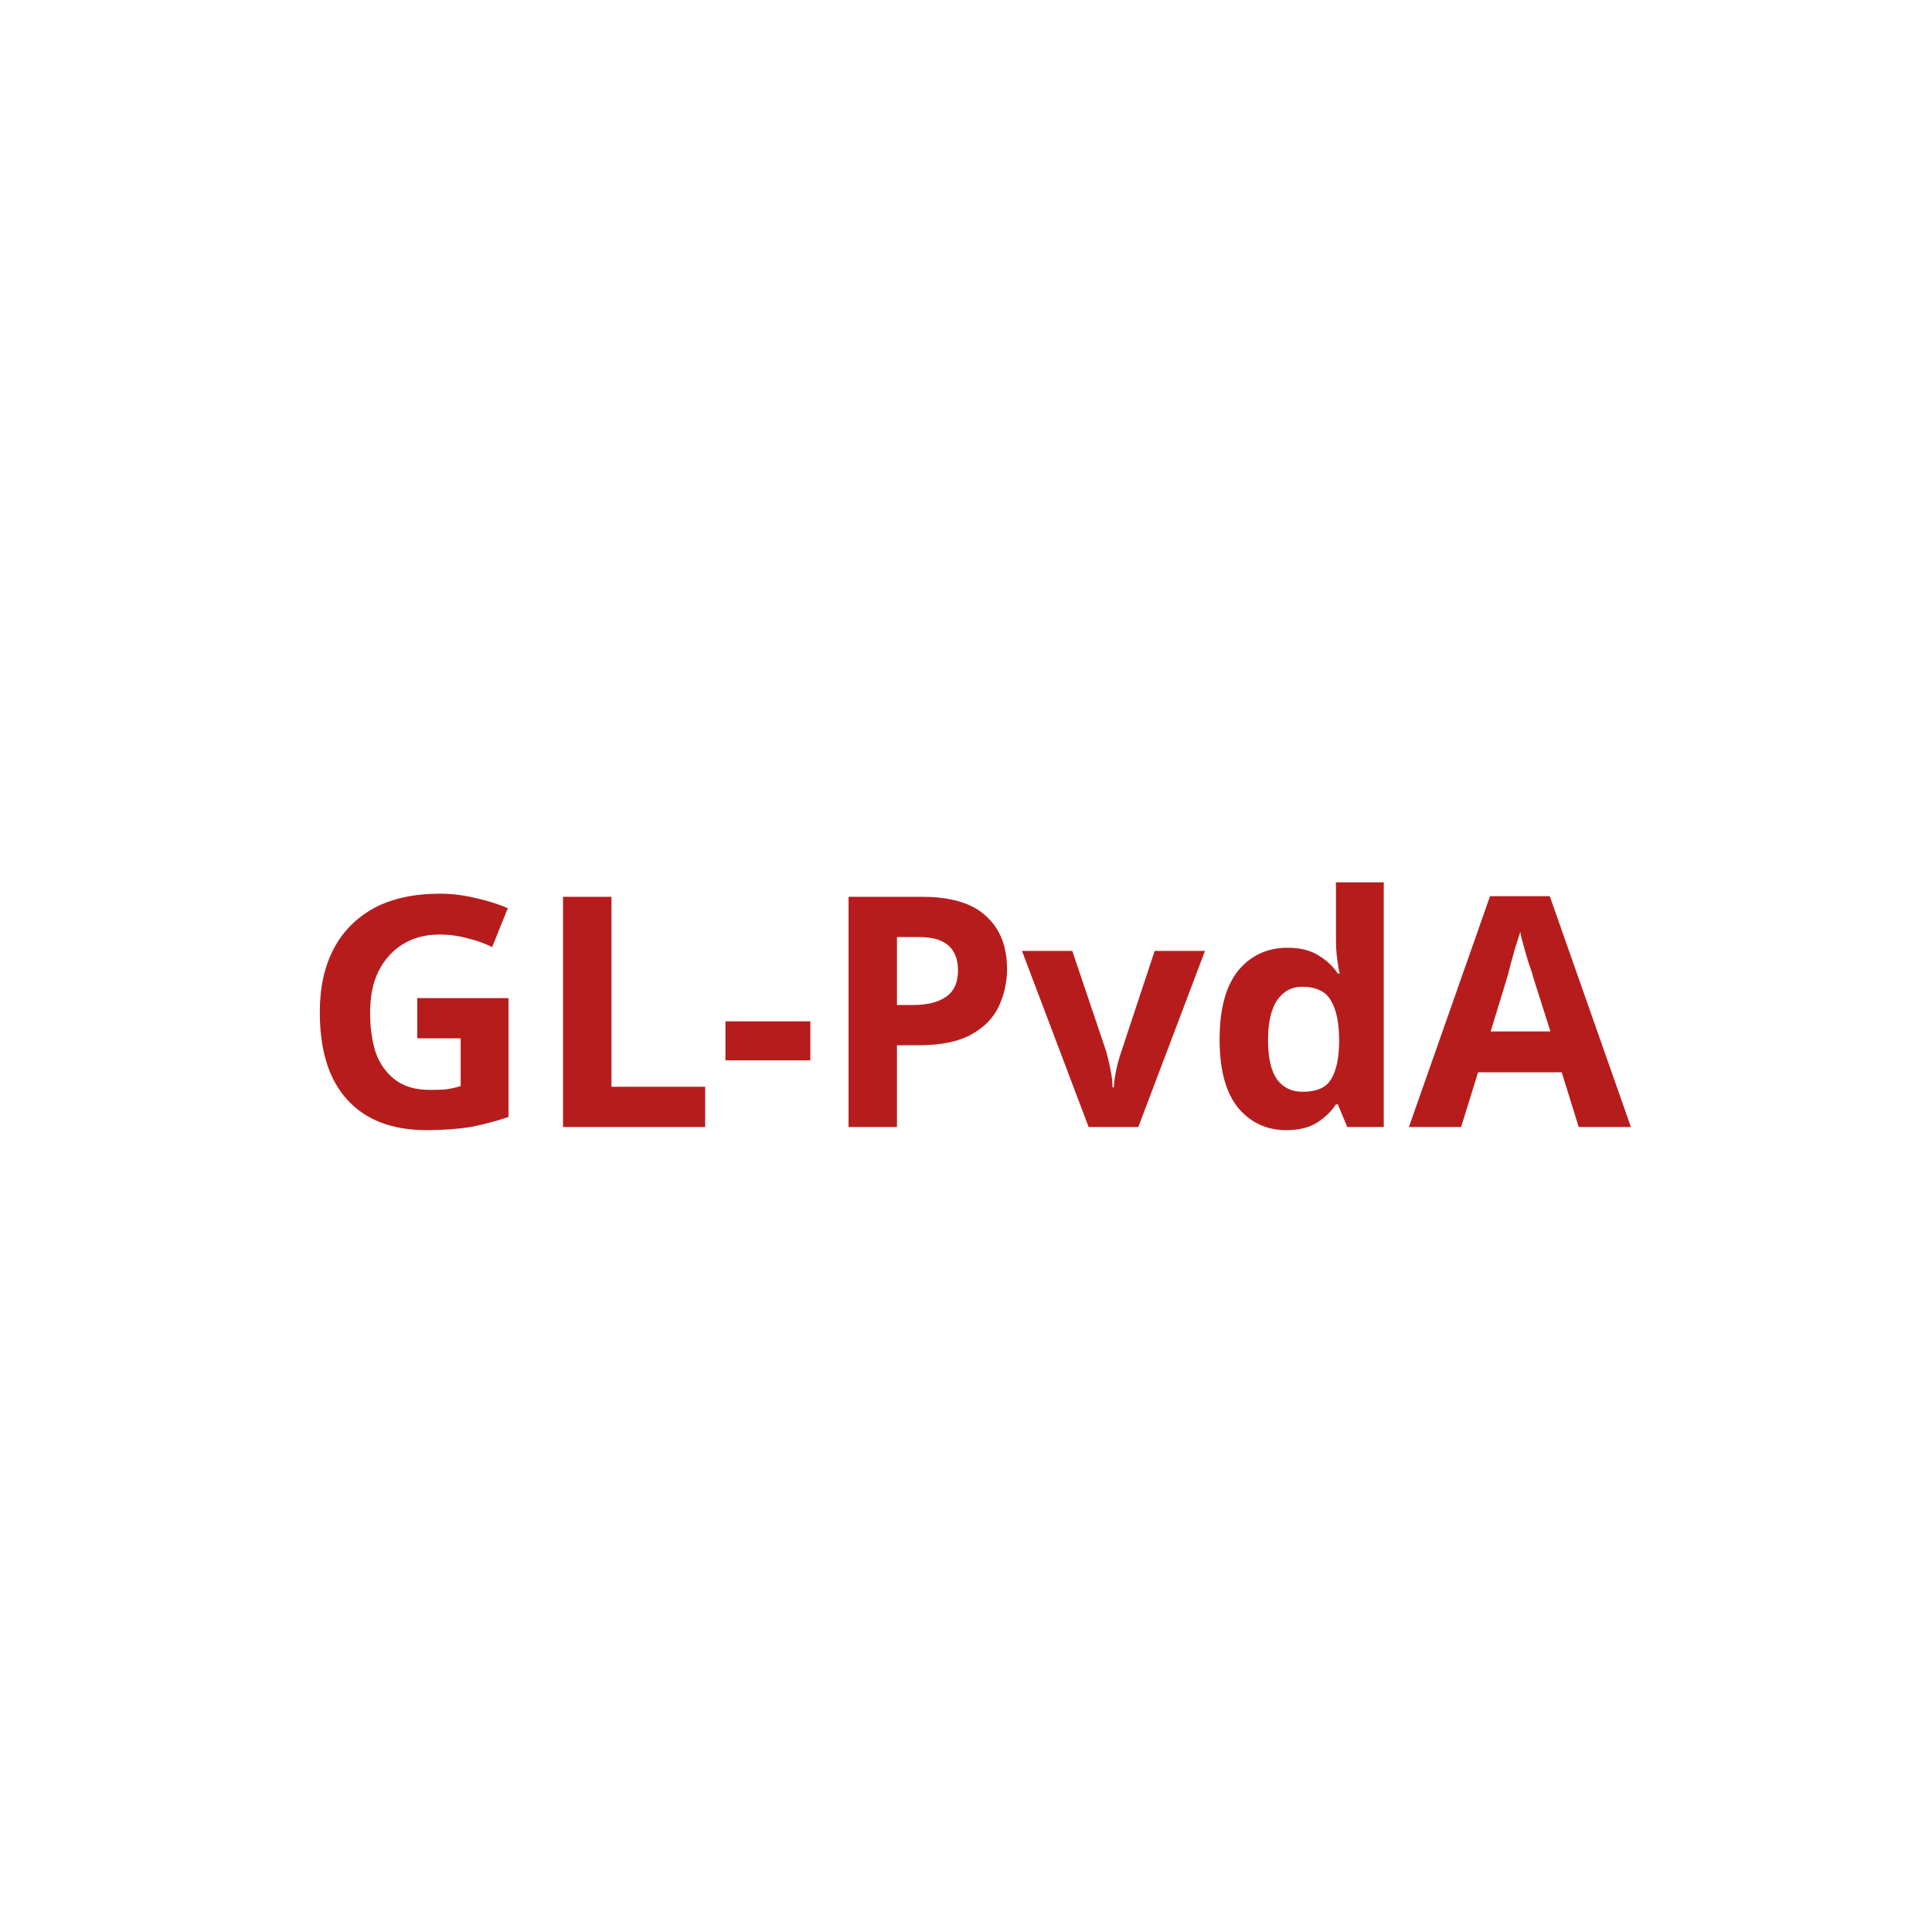
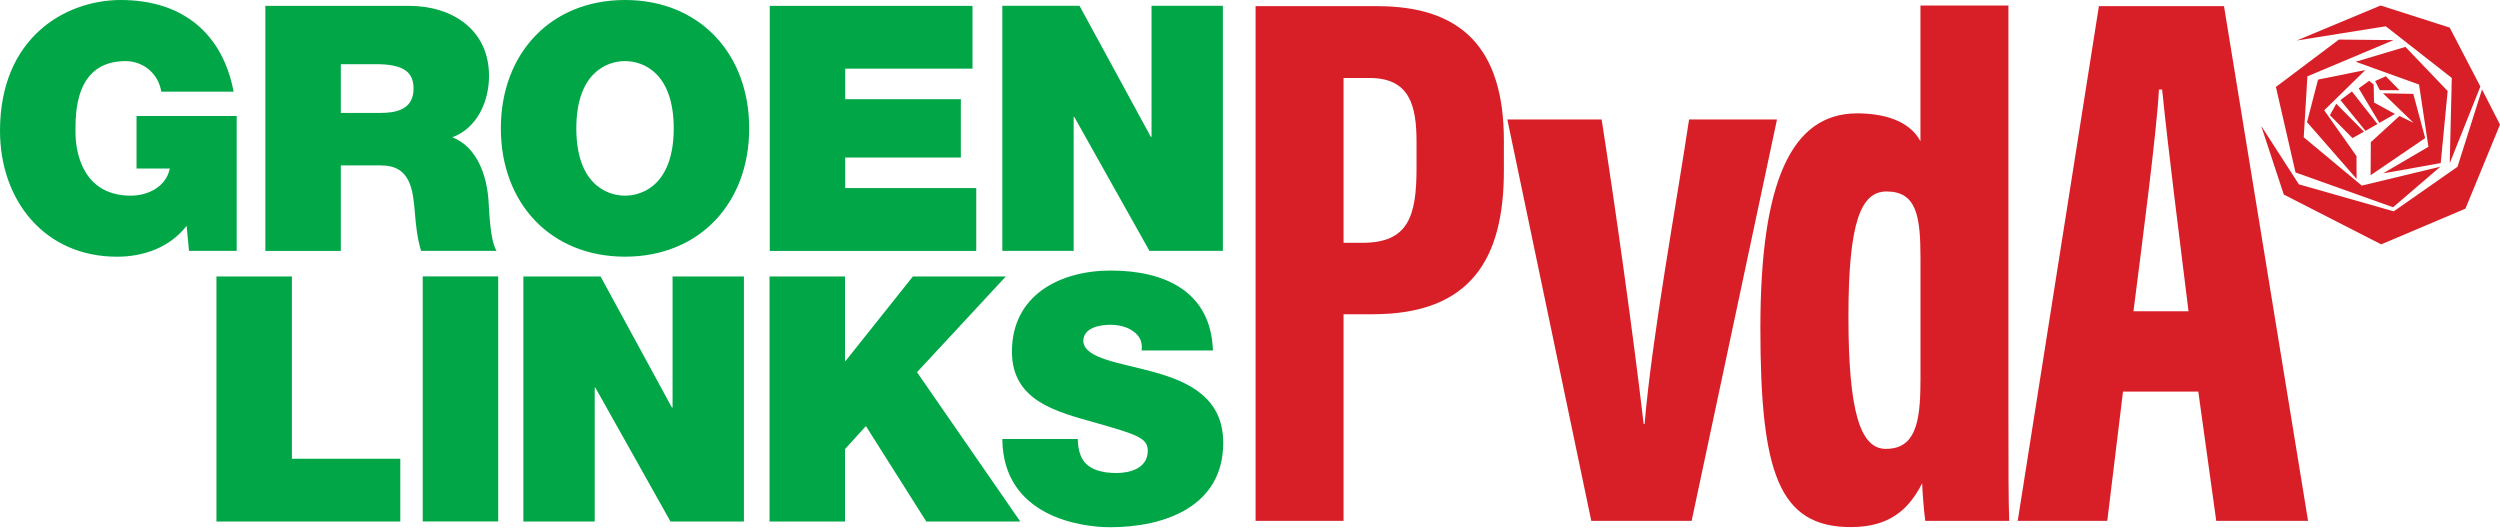
- <svg xmlns="http://www.w3.org/2000/svg" viewBox="0 0 48 48" width="48" height="48">
-   <text x="24" y="28" text-anchor="middle" font-family="system-ui, sans-serif" font-weight="800" font-size="8" fill="#B71C1C">GL-PvdA</text>
+ <svg xmlns="http://www.w3.org/2000/svg" id="Layer_1" x="0px" y="0px" viewBox="0 0 564.14 118.97" xml:space="preserve" version="1.1" width="564.14" height="118.97">
+   <defs id="defs39" />
+   <style type="text/css" id="style2"> .st0{fill:#01A747;} .st1{fill:#D81F27;} </style>
+   <g id="g8" transform="translate(-15.93,-9.49)">
+     <g id="g6">
+       <path class="st0" d="m 69.34,35.67 h -22.6 v 11.85 h 7.51 c -0.85,4.1 -4.88,6.12 -8.82,6.12 -10.37,0 -12.46,-9.06 -12.46,-14.25 0,-3.79 -0.39,-16.11 11.3,-16.11 4.03,0 7.43,2.87 8.05,6.89 H 68.65 C 66.17,17.16 57.27,9.49 43.18,9.49 30.72,9.49 15.93,17.93 15.93,39 c 0,15.72 10.06,28.42 26.4,28.42 6.04,0 11.92,-2.09 15.71,-6.97 l 0.54,5.65 h 10.76 z m 56.79,18.59 c -0.62,-6.89 -3.48,-12 -8.13,-13.79 5.65,-2.09 8.28,-8.13 8.28,-13.86 0,-10.46 -8.36,-15.8 -18.04,-15.8 H 75.81 v 55.3 H 92.84 V 46.82 h 9.06 c 6.73,0 7.2,5.5 7.66,10.76 0.23,2.87 0.54,5.73 1.39,8.52 h 17.03 c -1.54,-2.55 -1.62,-9.13 -1.85,-11.84 z M 101.74,34.97 h -8.9 v -11 h 7.97 c 6.5,0 8.44,2.01 8.44,5.5 0,4.96 -4.33,5.5 -7.51,5.5 z M 156.97,9.49 c -16.8,0 -28.02,12.08 -28.02,28.96 0,16.88 11.22,28.96 28.02,28.96 16.8,0 28.02,-12.08 28.02,-28.96 0,-16.88 -11.23,-28.96 -28.02,-28.96 z m 0,44.15 c -4.33,0 -10.99,-2.87 -10.99,-15.18 0,-12.31 6.66,-15.18 10.99,-15.18 4.33,0 10.99,2.87 10.99,15.18 0,12.31 -6.66,15.18 -10.99,15.18 z m 79.26,-1.71 h -29.57 v -6.89 h 26.09 V 31.87 h -26.09 v -6.89 h 28.72 V 10.81 h -45.75 v 55.3 h 46.6 z M 258.21,35.9 h 0.15 l 16.95,30.2 h 16.57 V 10.8 h -16.1 v 29.58 h -0.15 L 259.53,10.8 h -17.42 v 55.3 h 16.1 z M 81.8,71.87 H 64.77 v 55.3 h 41.49 V 113 H 81.8 Z m 29.52,55.29 h 17.03 v -55.3 h -17.03 z m 56.38,-25.71 h -0.15 l -16.1,-29.58 h -17.42 v 55.3 h 16.1 v -30.2 h 0.15 l 16.95,30.2 h 16.57 v -55.3 h -16.1 z m 75.21,-29.58 h -20.98 l -15.17,19.05 h -0.15 V 71.87 h -17.03 v 55.3 h 17.03 v -16.34 l 4.72,-5.19 13.62,21.53 h 21.21 l -23.3,-33.69 z m 33.49,21.6 c -7.82,-2.17 -15.71,-3.02 -16.02,-6.97 0,-3.1 3.79,-3.72 6.12,-3.72 1.7,0 3.64,0.39 5.03,1.39 1.39,0.93 2.32,2.32 2.01,4.41 h 16.1 C 289.18,75.1 278.57,70.54 266.57,70.54 c -11.38,0 -22.29,5.5 -22.29,18.28 0,11.15 9.99,13.55 18.73,16.03 9.52,2.71 11.92,3.48 11.92,6.35 0,4.1 -4.26,5.03 -7.04,5.03 -3.17,0 -6.89,-0.7 -8.13,-4.03 -0.39,-1.01 -0.62,-2.25 -0.62,-3.64 h -17.03 c 0.15,17.66 18.04,19.9 24.31,19.9 12.31,0 25.54,-4.65 25.54,-19.05 0,-10.13 -7.74,-13.77 -15.56,-15.94 z" id="path4" />
+     </g>
+   </g>
+   <path class="st1" d="m 283.33,117.54 h 19.85 V 70.91 h 6.6 c 22.23,0 29.58,-12.64 29.58,-32.38 V 31.71 C 339.36,10.73 329.65,1.39 310.8,1.39 H 283.33 Z M 303.18,17.6 h 5.9 c 9.13,0 10.57,6.38 10.57,14.46 v 5.88 c 0,10.94 -1.9,16.85 -12.22,16.85 h -4.25 z" id="path10" />
+   <path class="st1" d="m 340.14,26.96 18.94,90.57 h 22.65 l 19.26,-90.57 h -19.84 c -2.92,19.47 -8.33,48.78 -10.04,68.71 H 370.9 C 368.55,75.39 364.32,45.5 361.42,26.96 Z" id="path12" />
+   <path class="st1" d="m 496.06,88.38 4.05,29.16 h 20.72 L 501.86,1.39 h -28.23 l -18.32,116.14 h 20.21 l 3.55,-29.16 h 16.99 z M 481.43,70.24 c 2.01,-15.78 5.25,-40.51 5.75,-50.03 h 0.72 c 1.35,13.39 3.77,32.37 5.95,50.03 z" id="path14" />
+   <g id="g20" transform="translate(-15.93,-9.49)">
+     <g id="g18">
+       <path class="st1" d="M 469.14,101.46 V 10.74 h -19.85 v 30.62 c -2.6,-4.86 -8.68,-6.29 -14.28,-6.29 -15.03,0 -21.84,15.78 -21.84,48.43 0,32.65 4.16,44.93 20.42,44.93 8.65,0 13.05,-3.91 16.09,-9.9 0.01,1.3 0.36,6.07 0.7,8.5 h 18.94 c -0.17,-4.86 -0.18,-11.17 -0.18,-25.57 z m -19.85,-5.92 c 0,9.49 -1.23,15.24 -7.82,15.24 -5.78,0 -8.43,-8.47 -8.43,-29.87 0,-21.4 2.84,-28.21 8.6,-28.21 6.78,0 7.66,5.55 7.66,15.08 v 27.76 z" id="path16" />
+     </g>
+   </g>
+   <path class="st1" d="m 564.14,28.12 -4.06,-7.94 -5.53,17.45 -14.39,10.06 -21.4,-6.09 -8.51,-13.19 5.1,15.49 21.98,11.24 19.01,-8.06 z" id="path22" />
+   <path class="st1" d="m 559.71,19.53 -6.92,-13.3 -15.59,-4.99 -18.93,7.9 20.09,-3.21 14.9,11.66 -0.46,19.23 z" id="path24" />
+   <path class="st1" d="m 550.76,36.8 1.57,-16.25 -9.53,-9.97 -11.23,3.35 14.3,5.15 2.12,14.04 -10.24,6 z" id="path26" />
+   <path class="st1" d="m 550.69,37.61 -10.68,9.16 -22.01,-7.85 -4.43,-19.3 14.21,-10.69 12.34,0.12 -19.44,8.17 -0.83,13.76 13.1,10.9 z" id="path28" />
+   <path class="st1" d="m 541.46,20.36 -3.08,-3.15 -2.42,1.07 1.06,2.08 z m -3.73,0.69 6.9,6.67 -3.18,-1.55 -6.46,5.91 -0.05,7.46 12.31,-8.38 -2.67,-9.97 z" id="path30" />
+   <path class="st1" d="m 535.63,19.07 -1.02,-0.83 -2.35,1.69 4.66,7.8 3.51,-2.01 -4.71,-2.59 z m 0.85,8.91 -2.7,1.55 -5.65,-6.95 2.6,-1.94 z m -3.04,1.73 -2.6,1.45 -5.08,-5.17 1.43,-2.58 z" id="path32" />
+   <path class="st1" d="m 531.76,35.23 -7.29,-10.34 9.29,-9.09 -10.68,2.16 -2.49,9.6 11.19,12.81 z" id="path34" />
</svg>
